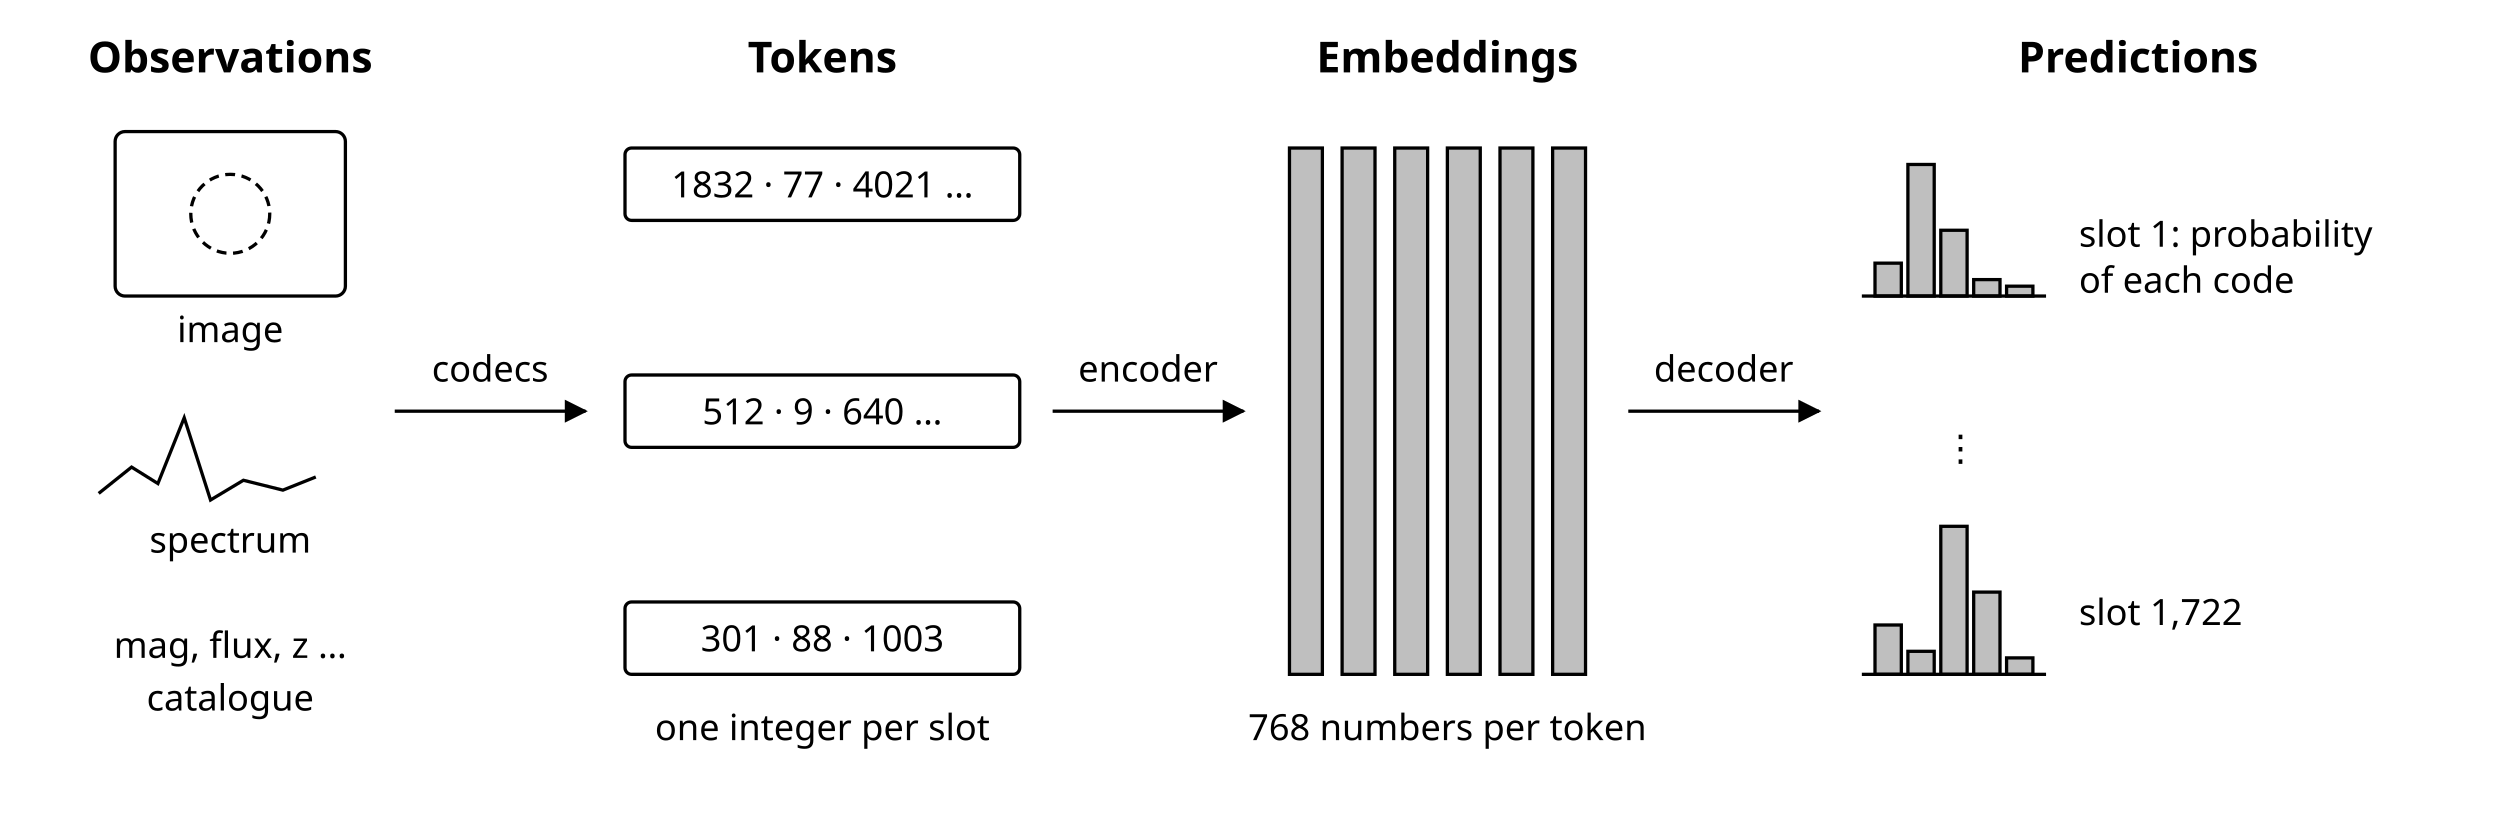
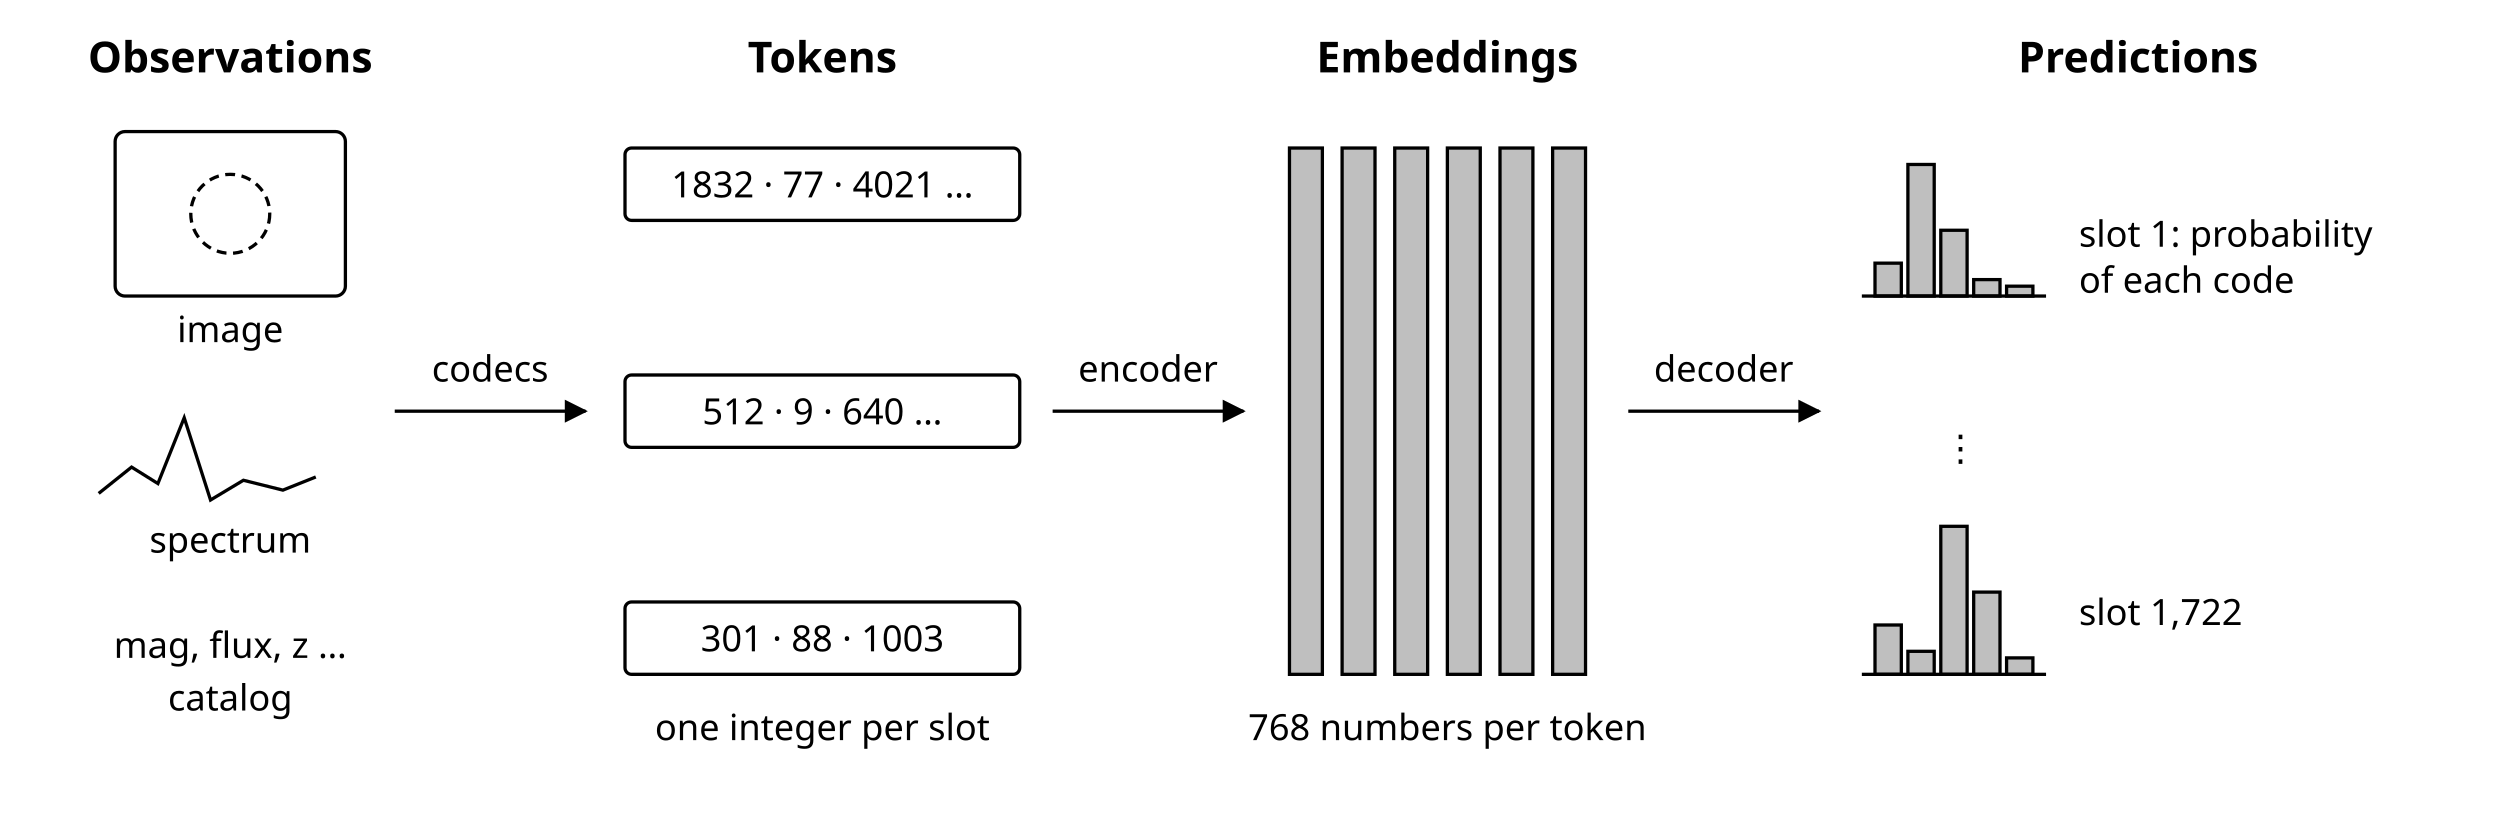
<svg xmlns="http://www.w3.org/2000/svg" viewBox="0 0 760 250" width="100%" role="img" aria-labelledby="aion-pipeline-title" font-family="sans-serif" font-size="13" fill="none" stroke="currentColor">
  <defs>
    <marker id="aion-pipeline-arrow" viewBox="0 0 10 10" refX="9" refY="5" markerWidth="7" markerHeight="7" orient="auto">
      <path d="M0 0 L10 5 L0 10 z" fill="currentColor" stroke="none" />
    </marker>
  </defs>
  <g fill="currentColor" stroke="none" text-anchor="middle">
    <text x="70" y="22" font-weight="bold">Observations</text>
    <text x="250" y="22" font-weight="bold">Tokens</text>
    <text x="440" y="22" font-weight="bold">Embeddings</text>
    <text x="650" y="22" font-weight="bold">Predictions</text>
  </g>
  <rect x="35" y="40" width="70" height="50" rx="3" />
  <circle cx="70" cy="65" r="12" stroke-dasharray="3 2" />
  <text x="70" y="104" fill="currentColor" stroke="none" text-anchor="middle" font-size="11">image</text>
  <path d="M30 150 l10 -8 l8 5 l8 -20 l8 25 l10 -6 l12 3 l10 -4" />
  <text x="70" y="168" fill="currentColor" stroke="none" text-anchor="middle" font-size="11">spectrum</text>
  <g fill="currentColor" stroke="none" text-anchor="middle" font-size="11">
    <text x="70" y="200">mag, flux, z …</text>
-     <text x="70" y="216">catalogue</text>
+     <text x="70" y="216">catalog</text>
  </g>
  <line x1="120" y1="125" x2="178" y2="125" marker-end="url(#aion-pipeline-arrow)" />
  <text x="149" y="116" fill="currentColor" stroke="none" text-anchor="middle" font-size="11">codecs</text>
  <g font-size="11">
    <rect x="190" y="45" width="120" height="22" rx="2" />
    <text x="250" y="60" fill="currentColor" stroke="none" text-anchor="middle">1832 · 77 · 4021 …</text>
    <rect x="190" y="114" width="120" height="22" rx="2" />
    <text x="250" y="129" fill="currentColor" stroke="none" text-anchor="middle">512 · 9 · 640 …</text>
    <rect x="190" y="183" width="120" height="22" rx="2" />
    <text x="250" y="198" fill="currentColor" stroke="none" text-anchor="middle">301 · 88 · 1003</text>
    <text x="250" y="225" fill="currentColor" stroke="none" text-anchor="middle">one integer per slot</text>
  </g>
  <line x1="320" y1="125" x2="378" y2="125" marker-end="url(#aion-pipeline-arrow)" />
  <text x="349" y="116" fill="currentColor" stroke="none" text-anchor="middle" font-size="11">encoder</text>
  <g fill="currentColor" fill-opacity="0.25">
    <rect x="392" y="45" width="10" height="160" />
    <rect x="408" y="45" width="10" height="160" />
    <rect x="424" y="45" width="10" height="160" />
    <rect x="440" y="45" width="10" height="160" />
    <rect x="456" y="45" width="10" height="160" />
    <rect x="472" y="45" width="10" height="160" />
  </g>
  <text x="440" y="225" fill="currentColor" stroke="none" text-anchor="middle" font-size="11">768 numbers per token</text>
  <line x1="495" y1="125" x2="553" y2="125" marker-end="url(#aion-pipeline-arrow)" />
  <text x="524" y="116" fill="currentColor" stroke="none" text-anchor="middle" font-size="11">decoder</text>
  <g fill="currentColor" fill-opacity="0.25">
    <rect x="570" y="80" width="8" height="10" />
    <rect x="580" y="50" width="8" height="40" />
    <rect x="590" y="70" width="8" height="20" />
    <rect x="600" y="85" width="8" height="5" />
    <rect x="610" y="87" width="8" height="3" />
    <rect x="570" y="190" width="8" height="15" />
    <rect x="580" y="198" width="8" height="7" />
    <rect x="590" y="160" width="8" height="45" />
    <rect x="600" y="180" width="8" height="25" />
    <rect x="610" y="200" width="8" height="5" />
  </g>
  <line x1="566" y1="90" x2="622" y2="90" />
  <line x1="566" y1="205" x2="622" y2="205" />
  <g fill="currentColor" stroke="none" text-anchor="start" font-size="11">
    <text x="632" y="75">slot 1: probability</text>
    <text x="632" y="89">of each code</text>
    <text x="632" y="190">slot 1,722</text>
    <text x="596" y="140" text-anchor="middle">⋮</text>
  </g>
</svg>
